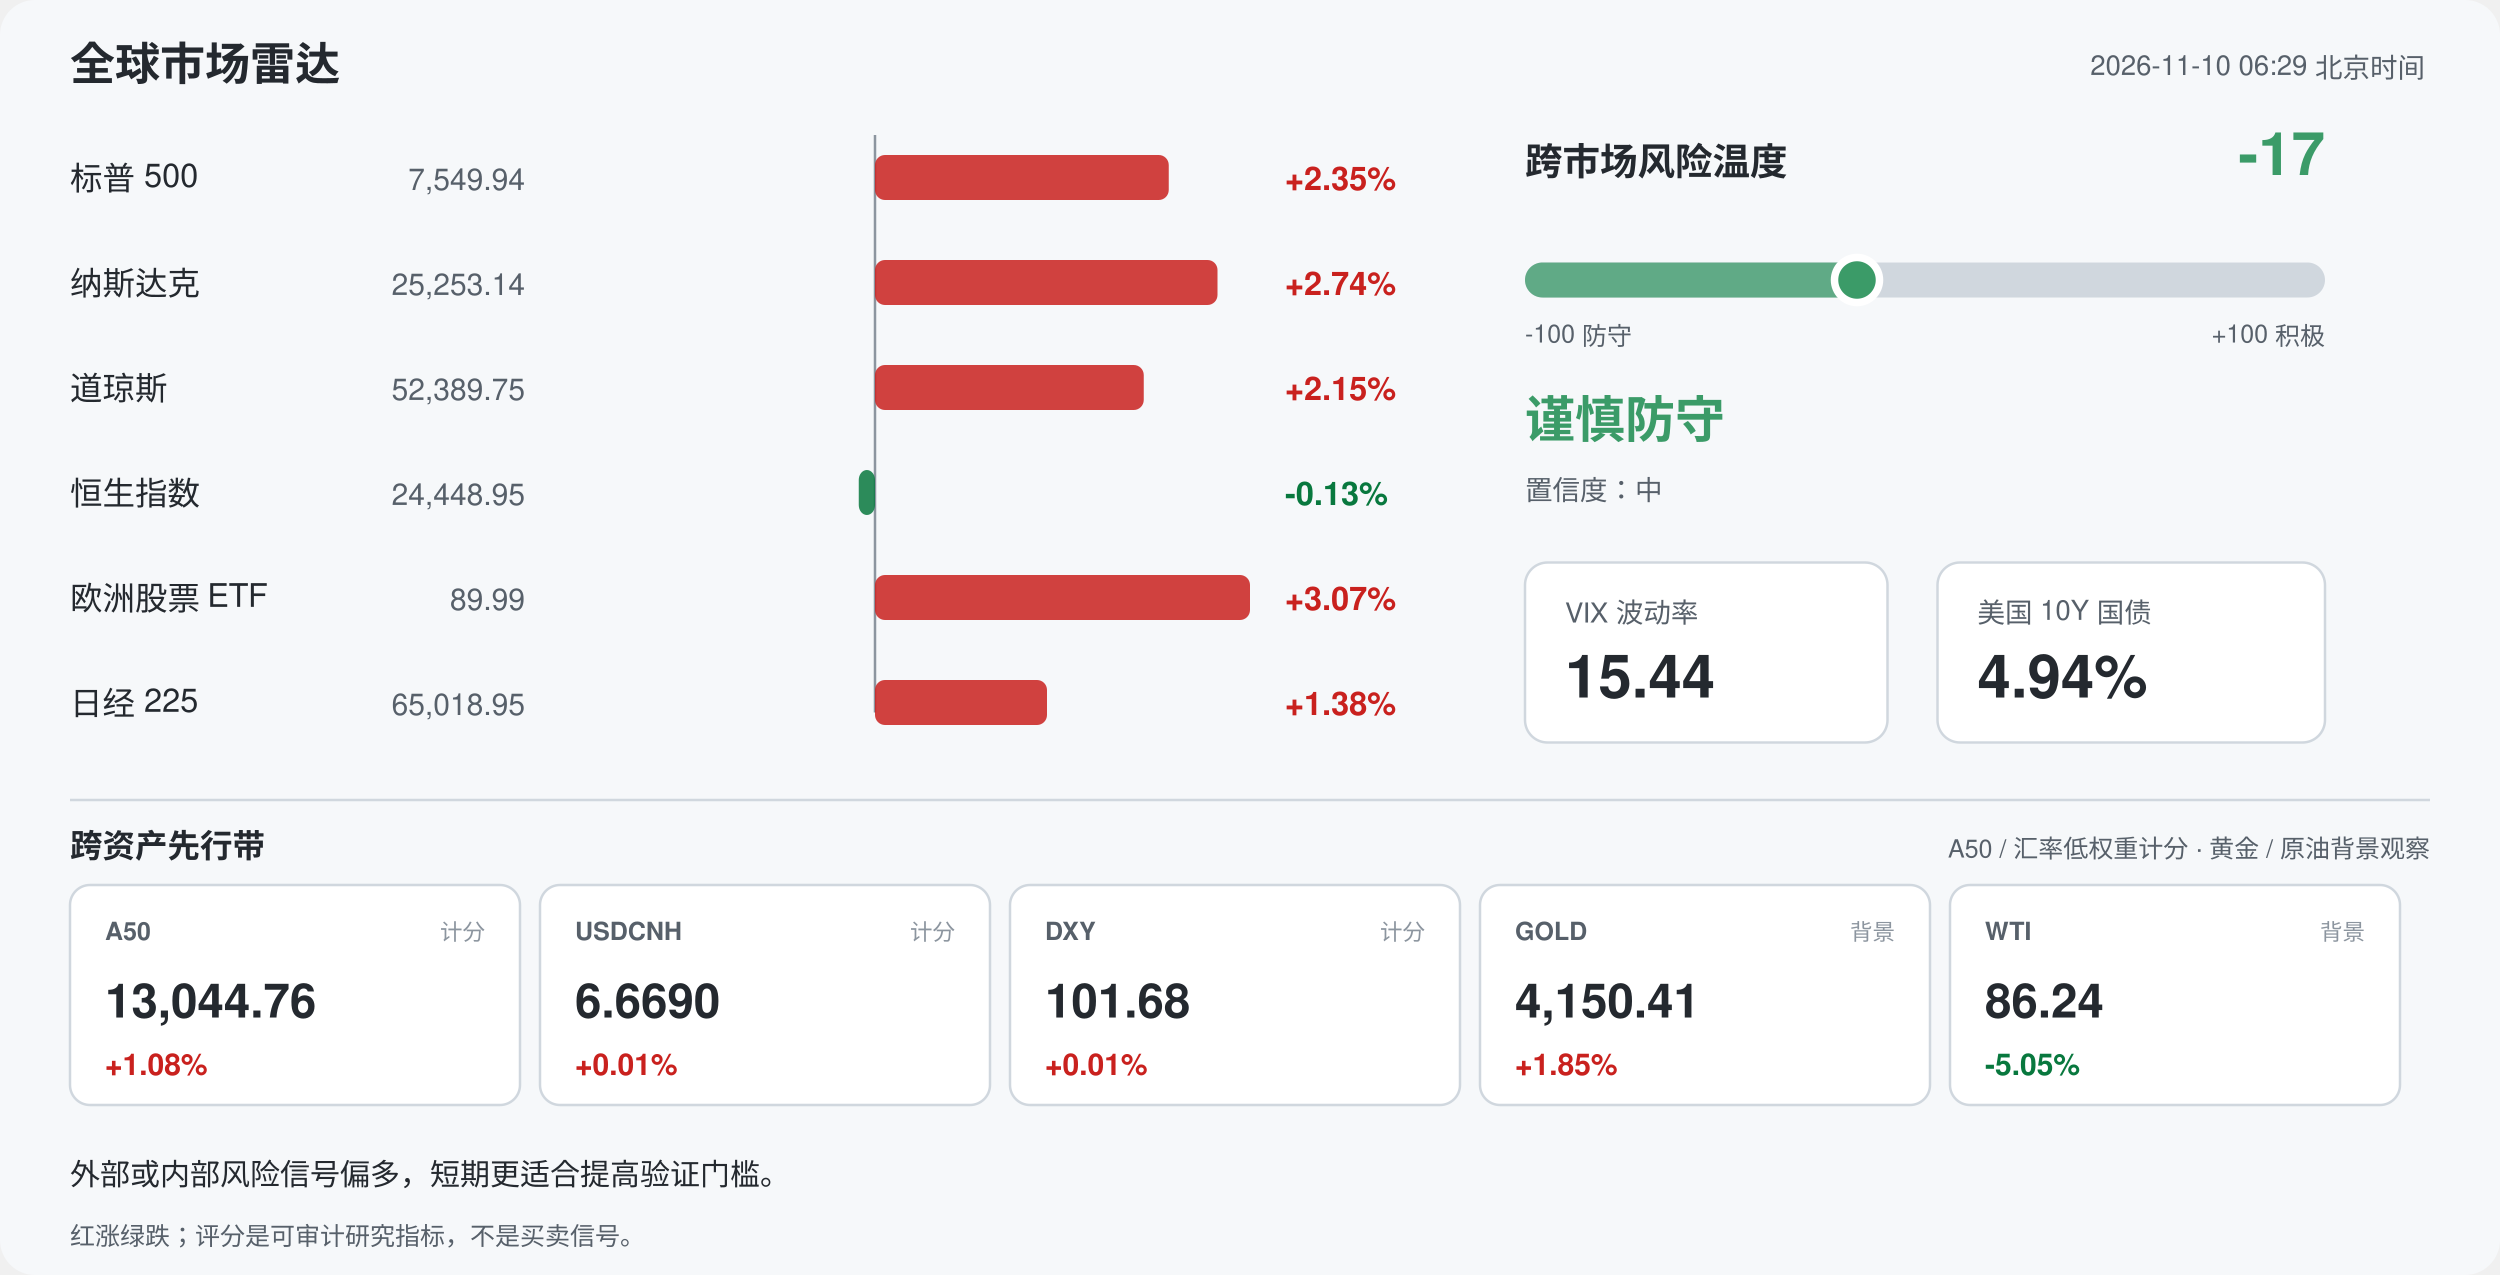
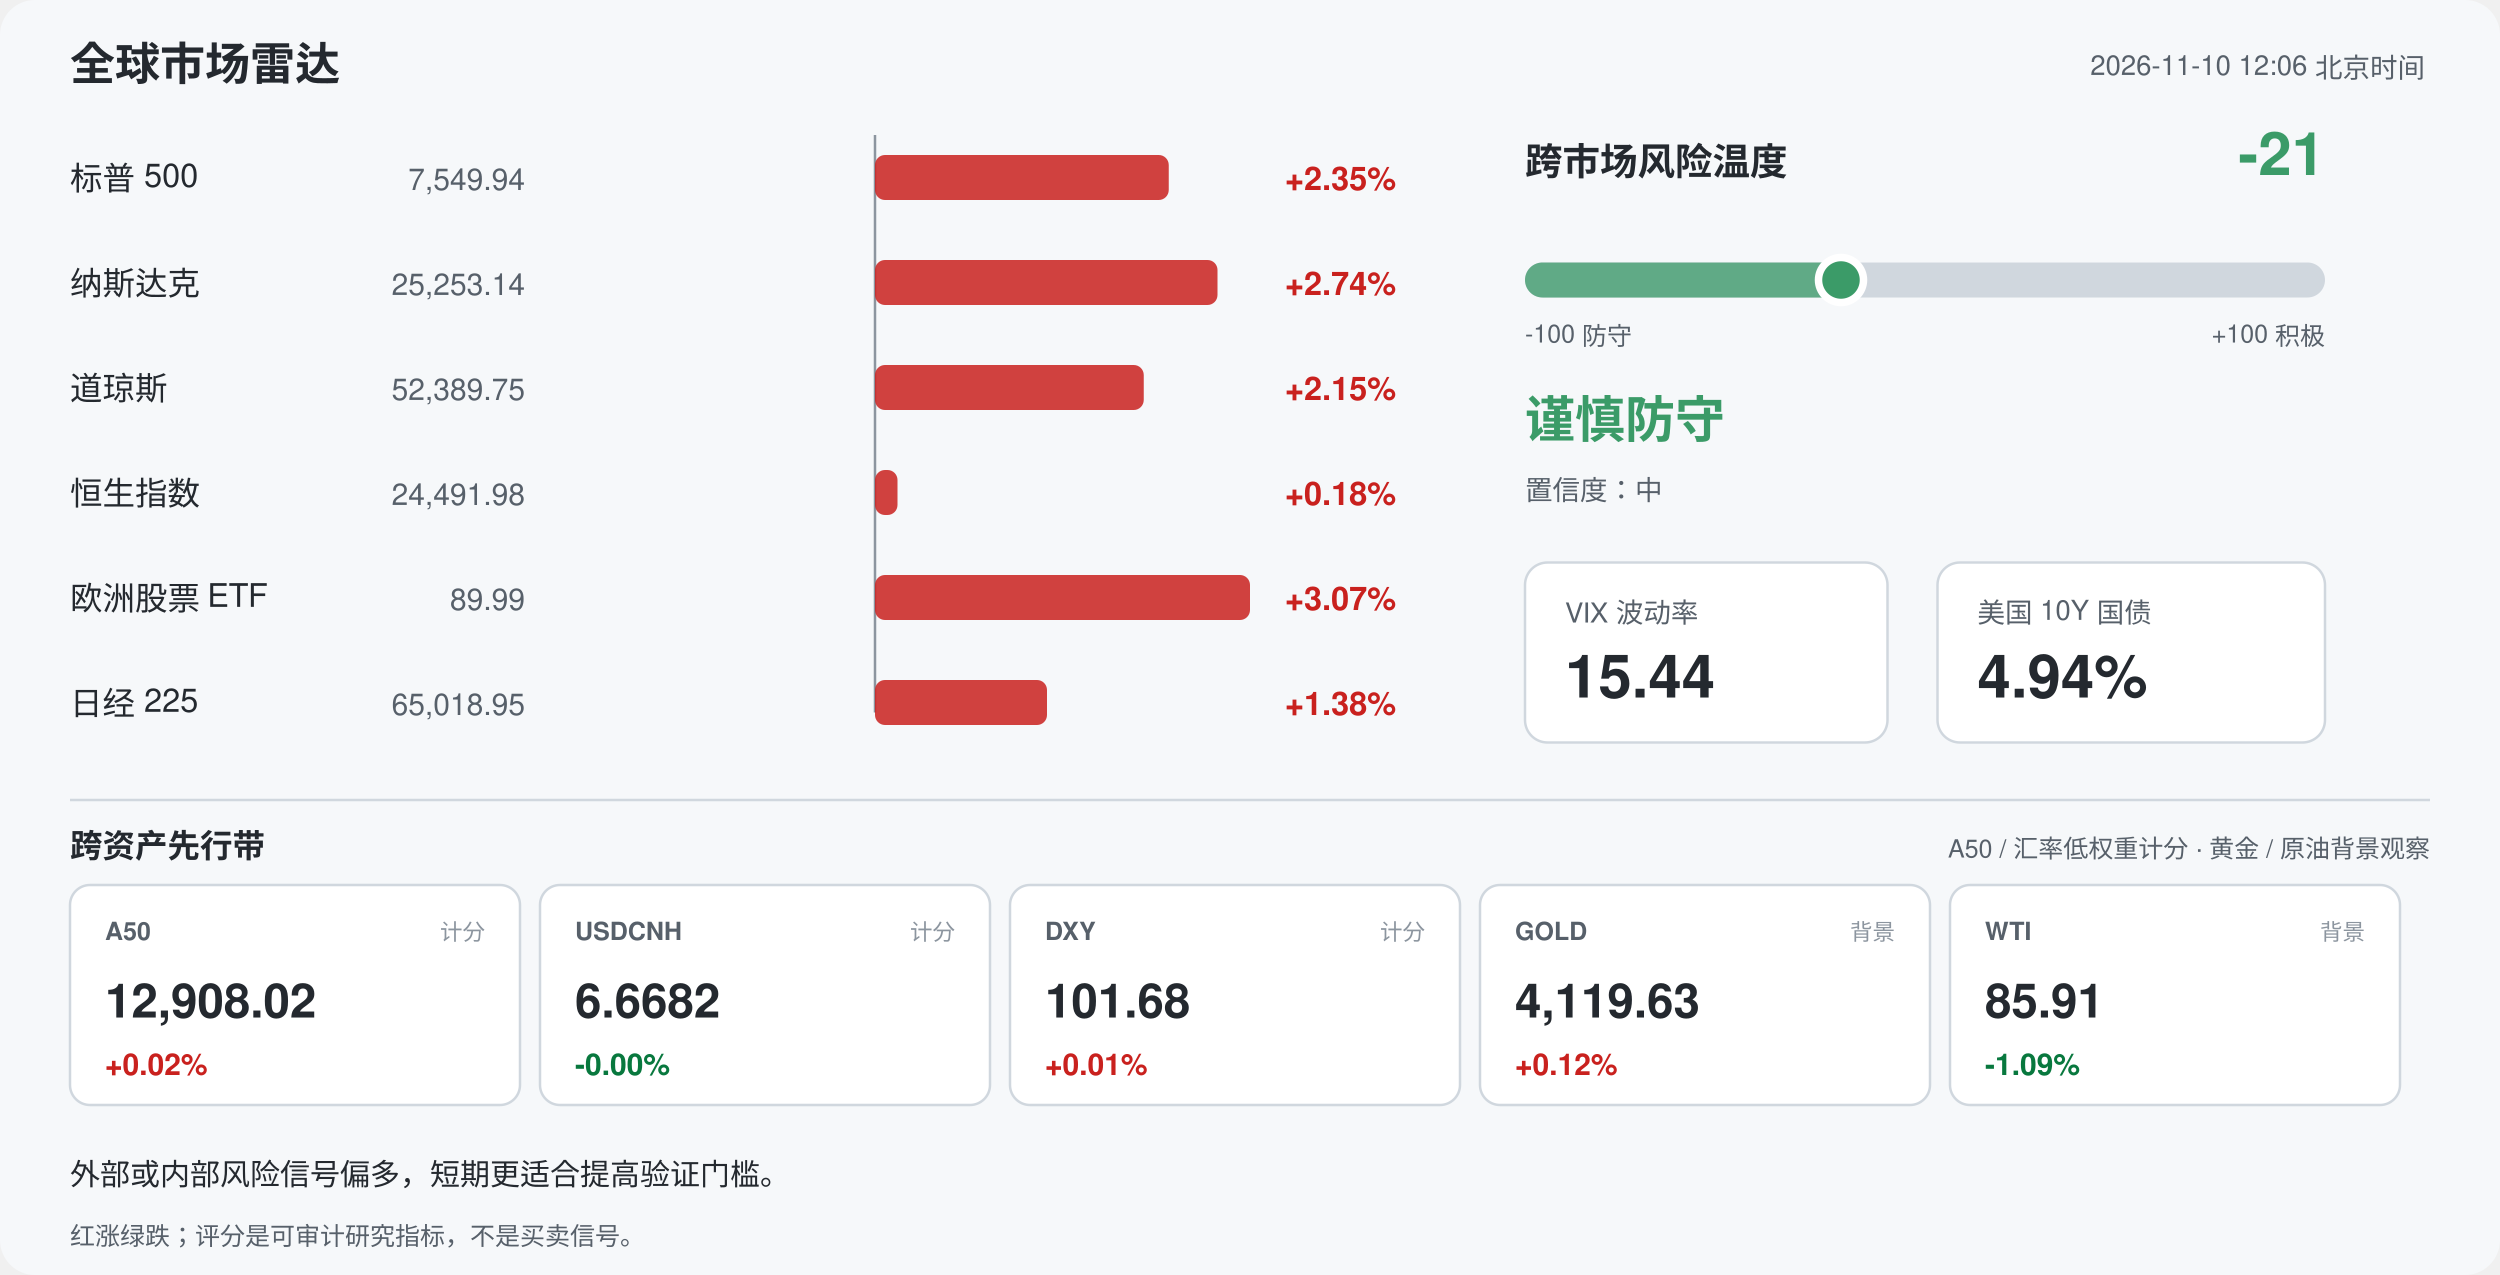
<svg xmlns="http://www.w3.org/2000/svg" width="1000" height="510" viewBox="0 0 1000 510" font-family="-apple-system,Segoe UI,Helvetica,Arial,sans-serif">
  <rect width="1000" height="510" rx="14" fill="#f6f8fa" />
  <text x="28" y="32" font-size="18" font-weight="700" fill="#24292f">全球市场雷达</text>
-   <text x="970" y="30" font-size="11" fill="#57606a" text-anchor="end">2026-11-10 06:29 北京时间</text>
+   <text x="970" y="30" font-size="11" fill="#57606a" text-anchor="end">2026-11-10 12:06 北京时间</text>
  <line x1="350" y1="54" x2="350" y2="285" stroke="#8c959f" stroke-width="1" />
  <text x="28" y="76" font-size="13" fill="#24292f">标普 500</text>
  <text x="210" y="76" font-size="12" fill="#57606a" text-anchor="end">7,549.94</text>
  <rect x="350.0" y="62" width="117.5" height="18" rx="4" fill="#c9211e" opacity="0.85" />
  <text x="514" y="76" font-size="13" font-weight="600" fill="#c9211e">+2.35%</text>
  <text x="28" y="118" font-size="13" fill="#24292f">纳斯达克</text>
  <text x="210" y="118" font-size="12" fill="#57606a" text-anchor="end">25,253.14</text>
  <rect x="350.0" y="104" width="137.0" height="18" rx="4" fill="#c9211e" opacity="0.85" />
  <text x="514" y="118" font-size="13" font-weight="600" fill="#c9211e">+2.74%</text>
  <text x="28" y="160" font-size="13" fill="#24292f">道琼斯</text>
  <text x="210" y="160" font-size="12" fill="#57606a" text-anchor="end">52,389.75</text>
  <rect x="350.0" y="146" width="107.5" height="18" rx="4" fill="#c9211e" opacity="0.85" />
  <text x="514" y="160" font-size="13" font-weight="600" fill="#c9211e">+2.15%</text>
  <text x="28" y="202" font-size="13" fill="#24292f">恒生指数</text>
-   <text x="210" y="202" font-size="12" fill="#57606a" text-anchor="end">24,448.95</text>
-   <rect x="343.5" y="188" width="6.5" height="18" rx="4" fill="#08783e" opacity="0.85" />
-   <text x="514" y="202" font-size="13" font-weight="600" fill="#08783e">-0.13%</text>
+   <text x="210" y="202" font-size="12" fill="#57606a" text-anchor="end">24,491.98</text>
+   <rect x="350.0" y="188" width="9.0" height="18" rx="4" fill="#c9211e" opacity="0.85" />
+   <text x="514" y="202" font-size="13" font-weight="600" fill="#c9211e">+0.18%</text>
  <text x="28" y="244" font-size="13" fill="#24292f">欧洲股票 ETF</text>
  <text x="210" y="244" font-size="12" fill="#57606a" text-anchor="end">89.99</text>
  <rect x="350.0" y="230" width="150.0" height="18" rx="4" fill="#c9211e" opacity="0.85" />
  <text x="514" y="244" font-size="13" font-weight="600" fill="#c9211e">+3.07%</text>
  <text x="28" y="286" font-size="13" fill="#24292f">日经 225</text>
  <text x="210" y="286" font-size="12" fill="#57606a" text-anchor="end">65,018.95</text>
  <rect x="350.0" y="272" width="68.8" height="18" rx="4" fill="#c9211e" opacity="0.85" />
  <text x="514" y="286" font-size="13" font-weight="600" fill="#c9211e">+1.38%</text>
  <text x="610" y="70" font-size="15" font-weight="700" fill="#24292f">跨市场风险温度</text>
-   <text x="930" y="70" font-size="24" font-weight="700" fill="#3b9b68" text-anchor="end">-17</text>
+   <text x="930" y="70" font-size="24" font-weight="700" fill="#3b9b68" text-anchor="end">-21</text>
  <rect x="610" y="105" width="320" height="14" rx="7" fill="#d0d7de" />
-   <rect x="610" y="105" width="132.8" height="14" rx="7" fill="#3b9b68" opacity="0.75" />
-   <circle cx="742.8" cy="112" r="9" fill="#3b9b68" stroke="#ffffff" stroke-width="3" />
+   <rect x="610" y="105" width="126.4" height="14" rx="7" fill="#3b9b68" opacity="0.75" />
+   <circle cx="736.4" cy="112" r="9" fill="#3b9b68" stroke="#ffffff" stroke-width="3" />
  <text x="610" y="137" font-size="10" fill="#57606a">-100 防守</text>
  <text x="930" y="137" font-size="10" fill="#57606a" text-anchor="end">+100 积极</text>
  <text x="610" y="175" font-size="20" font-weight="700" fill="#3b9b68">谨慎防守</text>
  <text x="610" y="200" font-size="11" fill="#57606a">置信度：中</text>
  <rect x="610" y="225" width="145" height="72" rx="9" fill="#ffffff" stroke="#d0d7de" />
  <text x="626" y="249" font-size="11" fill="#57606a">VIX 波动率</text>
  <text x="626" y="279" font-size="24" font-weight="700" fill="#24292f">15.44</text>
  <rect x="775" y="225" width="155" height="72" rx="9" fill="#ffffff" stroke="#d0d7de" />
  <text x="791" y="249" font-size="11" fill="#57606a">美国 10Y 国债</text>
  <text x="791" y="279" font-size="24" font-weight="700" fill="#24292f">4.94%</text>
  <line x1="28" y1="320" x2="972" y2="320" stroke="#d0d7de" />
  <text x="28" y="343" font-size="13" font-weight="700" fill="#24292f">跨资产先行带</text>
  <text x="972" y="343" font-size="10" fill="#57606a" text-anchor="end">A50 / 汇率低权重计分 · 黄金 / 原油背景观察</text>
  <rect x="28" y="354" width="180" height="88" rx="8" fill="#ffffff" stroke="#d0d7de" />
  <text x="42" y="376" font-size="10" font-weight="700" fill="#57606a">A50</text>
  <text x="194" y="376" font-size="9" fill="#8c959f" text-anchor="end">计分</text>
-   <text x="42" y="407" font-size="19" font-weight="700" fill="#24292f">13,044.76</text>
-   <text x="42" y="430" font-size="12" font-weight="700" fill="#c9211e">+1.08%</text>
+   <text x="42" y="407" font-size="19" font-weight="700" fill="#24292f">12,908.02</text>
+   <text x="42" y="430" font-size="12" font-weight="700" fill="#c9211e">+0.02%</text>
  <rect x="216" y="354" width="180" height="88" rx="8" fill="#ffffff" stroke="#d0d7de" />
  <text x="230" y="376" font-size="10" font-weight="700" fill="#57606a">USDCNH</text>
  <text x="382" y="376" font-size="9" fill="#8c959f" text-anchor="end">计分</text>
-   <text x="230" y="407" font-size="19" font-weight="700" fill="#24292f">6.6690</text>
-   <text x="230" y="430" font-size="12" font-weight="700" fill="#c9211e">+0.01%</text>
+   <text x="230" y="407" font-size="19" font-weight="700" fill="#24292f">6.6682</text>
+   <text x="230" y="430" font-size="12" font-weight="700" fill="#08783e">-0.00%</text>
  <rect x="404" y="354" width="180" height="88" rx="8" fill="#ffffff" stroke="#d0d7de" />
  <text x="418" y="376" font-size="10" font-weight="700" fill="#57606a">DXY</text>
  <text x="570" y="376" font-size="9" fill="#8c959f" text-anchor="end">计分</text>
  <text x="418" y="407" font-size="19" font-weight="700" fill="#24292f">101.68</text>
  <text x="418" y="430" font-size="12" font-weight="700" fill="#c9211e">+0.01%</text>
  <rect x="592" y="354" width="180" height="88" rx="8" fill="#ffffff" stroke="#d0d7de" />
  <text x="606" y="376" font-size="10" font-weight="700" fill="#57606a">GOLD</text>
  <text x="758" y="376" font-size="9" fill="#8c959f" text-anchor="end">背景</text>
-   <text x="606" y="407" font-size="19" font-weight="700" fill="#24292f">4,150.41</text>
-   <text x="606" y="430" font-size="12" font-weight="700" fill="#c9211e">+1.85%</text>
+   <text x="606" y="407" font-size="19" font-weight="700" fill="#24292f">4,119.63</text>
+   <text x="606" y="430" font-size="12" font-weight="700" fill="#c9211e">+0.12%</text>
  <rect x="780" y="354" width="180" height="88" rx="8" fill="#ffffff" stroke="#d0d7de" />
  <text x="794" y="376" font-size="10" font-weight="700" fill="#57606a">WTI</text>
  <text x="946" y="376" font-size="9" fill="#8c959f" text-anchor="end">背景</text>
-   <text x="794" y="407" font-size="19" font-weight="700" fill="#24292f">86.24</text>
-   <text x="794" y="430" font-size="12" font-weight="700" fill="#08783e">-5.05%</text>
+   <text x="794" y="407" font-size="19" font-weight="700" fill="#24292f">85.91</text>
+   <text x="794" y="430" font-size="12" font-weight="700" fill="#08783e">-1.09%</text>
  <text x="28" y="474" font-size="12" fill="#24292f">外部或内部风险信号偏多，短期更适合提高验证门槛。</text>
  <text x="28" y="498" font-size="10" fill="#57606a">红涨绿跌；评分是可审计研究指标，不是买卖信号。</text>
</svg>
